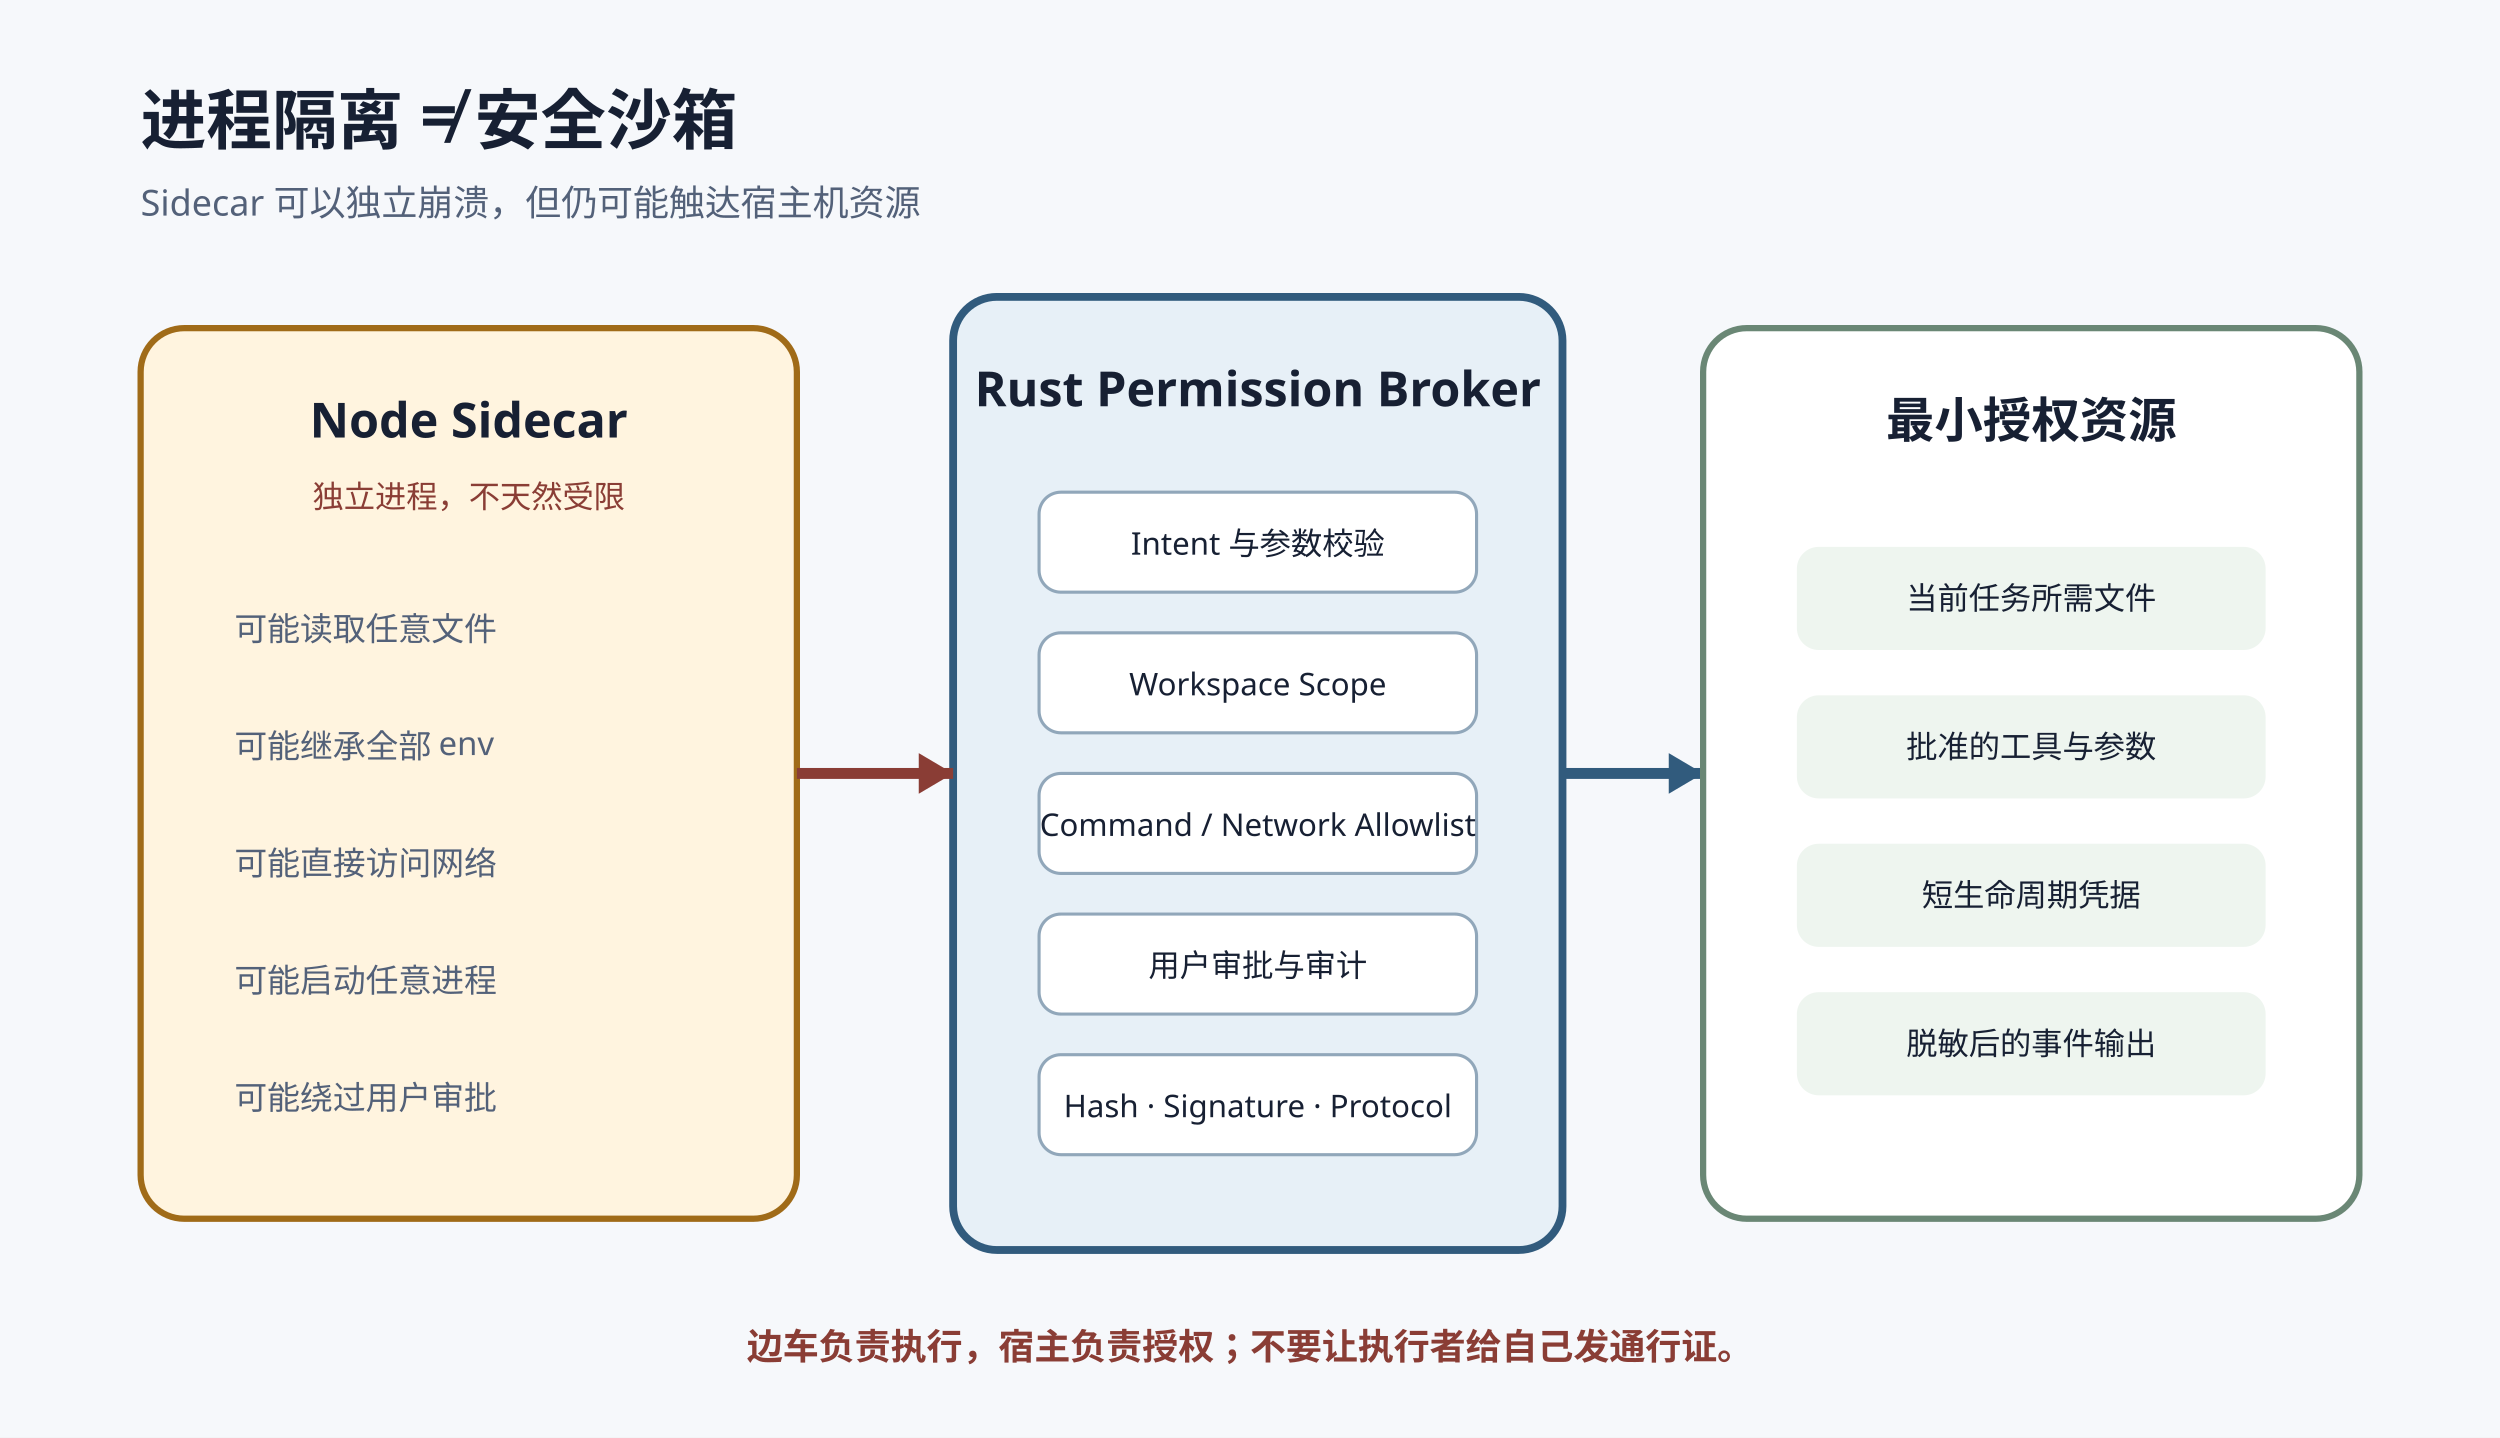
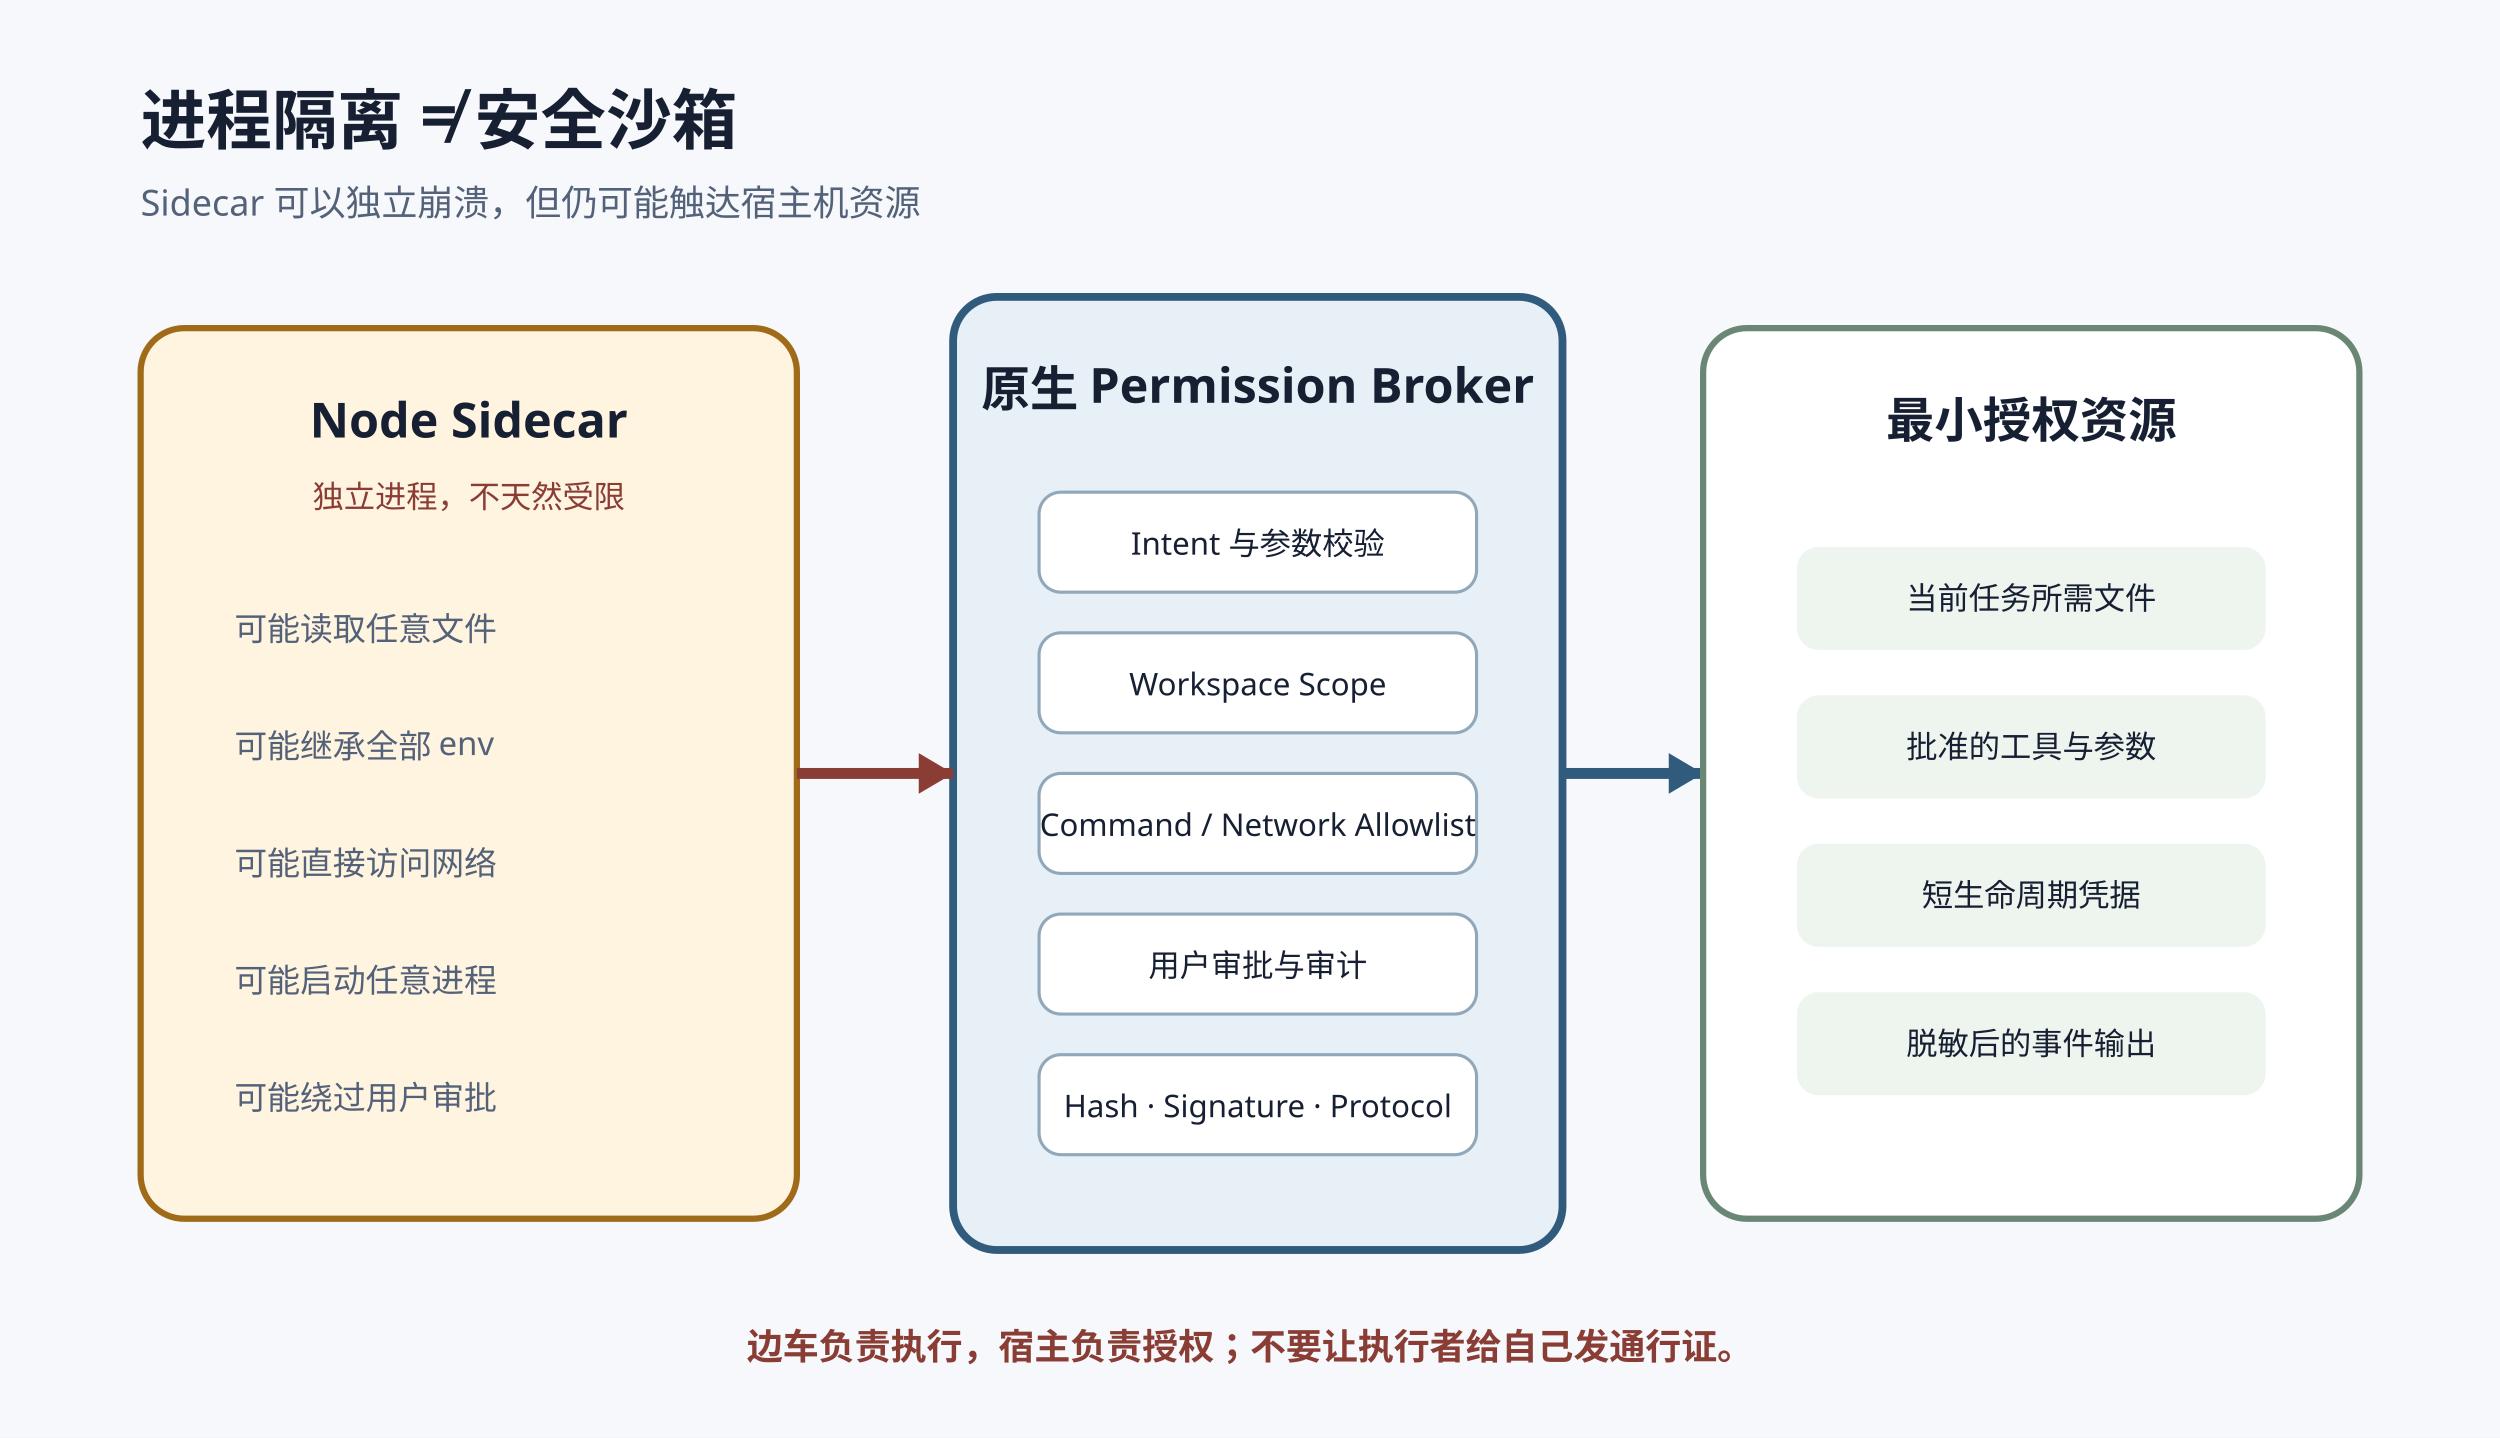
<svg xmlns="http://www.w3.org/2000/svg" width="1600" height="920" viewBox="0 0 1600 920" role="img" aria-labelledby="title desc">
  <rect width="1600" height="920" fill="#f6f8fb" />
  <text x="90" y="92" font-family="system-ui,sans-serif" font-size="42" font-weight="700" fill="#172033">进程隔离 ≠ 安全沙箱</text>
  <text x="90" y="138" font-family="system-ui,sans-serif" font-size="23" fill="#536179">Sidecar 可以独立崩溃，但仍可能触达宿主机资源</text>
  <rect x="90" y="210" width="420" height="570" rx="28" fill="#fff4df" stroke="#a06b18" stroke-width="4" />
  <text x="300" y="280" text-anchor="middle" font-family="system-ui,sans-serif" font-size="31" font-weight="700" fill="#172033">Node Sidecar</text>
  <text x="300" y="325" text-anchor="middle" font-family="system-ui,sans-serif" font-size="20" fill="#8a3d35">独立进程，不天然受限</text>
  <g font-family="system-ui,sans-serif" font-size="21" fill="#536179">
    <text x="150" y="410">可能读取任意文件</text>
    <text x="150" y="485">可能继承全部 env</text>
    <text x="150" y="560">可能直接访问网络</text>
    <text x="150" y="635">可能启动任意进程</text>
    <text x="150" y="710">可能绕过用户审批</text>
  </g>
  <rect x="610" y="190" width="390" height="610" rx="28" fill="#e7f0f7" stroke="#315b7d" stroke-width="5" />
-   <text x="805" y="260" text-anchor="middle" font-family="system-ui,sans-serif" font-size="31" font-weight="700" fill="#172033">Rust Permission Broker</text>
+   <text x="805" y="260" text-anchor="middle" font-family="system-ui,sans-serif" font-size="31" font-weight="700" fill="#172033">原生 Permission Broker</text>
  <g font-family="system-ui,sans-serif">
    <g fill="#ffffff" stroke="#91a7ba" stroke-width="2">
      <rect x="665" y="315" width="280" height="64" rx="14" />
      <rect x="665" y="405" width="280" height="64" rx="14" />
      <rect x="665" y="495" width="280" height="64" rx="14" />
      <rect x="665" y="585" width="280" height="64" rx="14" />
      <rect x="665" y="675" width="280" height="64" rx="14" />
    </g>
    <g fill="#172033" font-size="20" text-anchor="middle">
      <text x="805" y="355">Intent 与参数校验</text>
      <text x="805" y="445">Workspace Scope</text>
      <text x="805" y="535">Command / Network Allowlist</text>
      <text x="805" y="625">用户审批与审计</text>
      <text x="805" y="715">Hash · Signature · Protocol</text>
    </g>
  </g>
  <path d="M510 495H610" stroke="#8a3d35" stroke-width="7" />
  <polygon points="610,495 588,482 588,508" fill="#8a3d35" />
  <path d="M1000 495H1090" stroke="#315b7d" stroke-width="7" />
  <polygon points="1090,495 1068,482 1068,508" fill="#315b7d" />
  <rect x="1090" y="210" width="420" height="570" rx="28" fill="#ffffff" stroke="#6a8775" stroke-width="4" />
  <text x="1300" y="280" text-anchor="middle" font-family="system-ui,sans-serif" font-size="31" font-weight="700" fill="#172033">最小授权资源</text>
  <g font-family="system-ui,sans-serif">
    <g fill="#eef5ef">
      <rect x="1150" y="350" width="300" height="66" rx="14" />
      <rect x="1150" y="445" width="300" height="66" rx="14" />
      <rect x="1150" y="540" width="300" height="66" rx="14" />
      <rect x="1150" y="635" width="300" height="66" rx="14" />
    </g>
    <g fill="#172033" font-size="20" text-anchor="middle">
      <text x="1300" y="390">当前任务所需文件</text>
      <text x="1300" y="485">批准的工具与参数</text>
      <text x="1300" y="580">短生命周期凭据</text>
      <text x="1300" y="675">脱敏后的事件输出</text>
    </g>
  </g>
  <text x="800" y="870" text-anchor="middle" font-family="system-ui,sans-serif" font-size="23" font-weight="700" fill="#8a3d35">边车负责执行，宿主负责授权；不要让执行者给自己发通行证。</text>
</svg>
